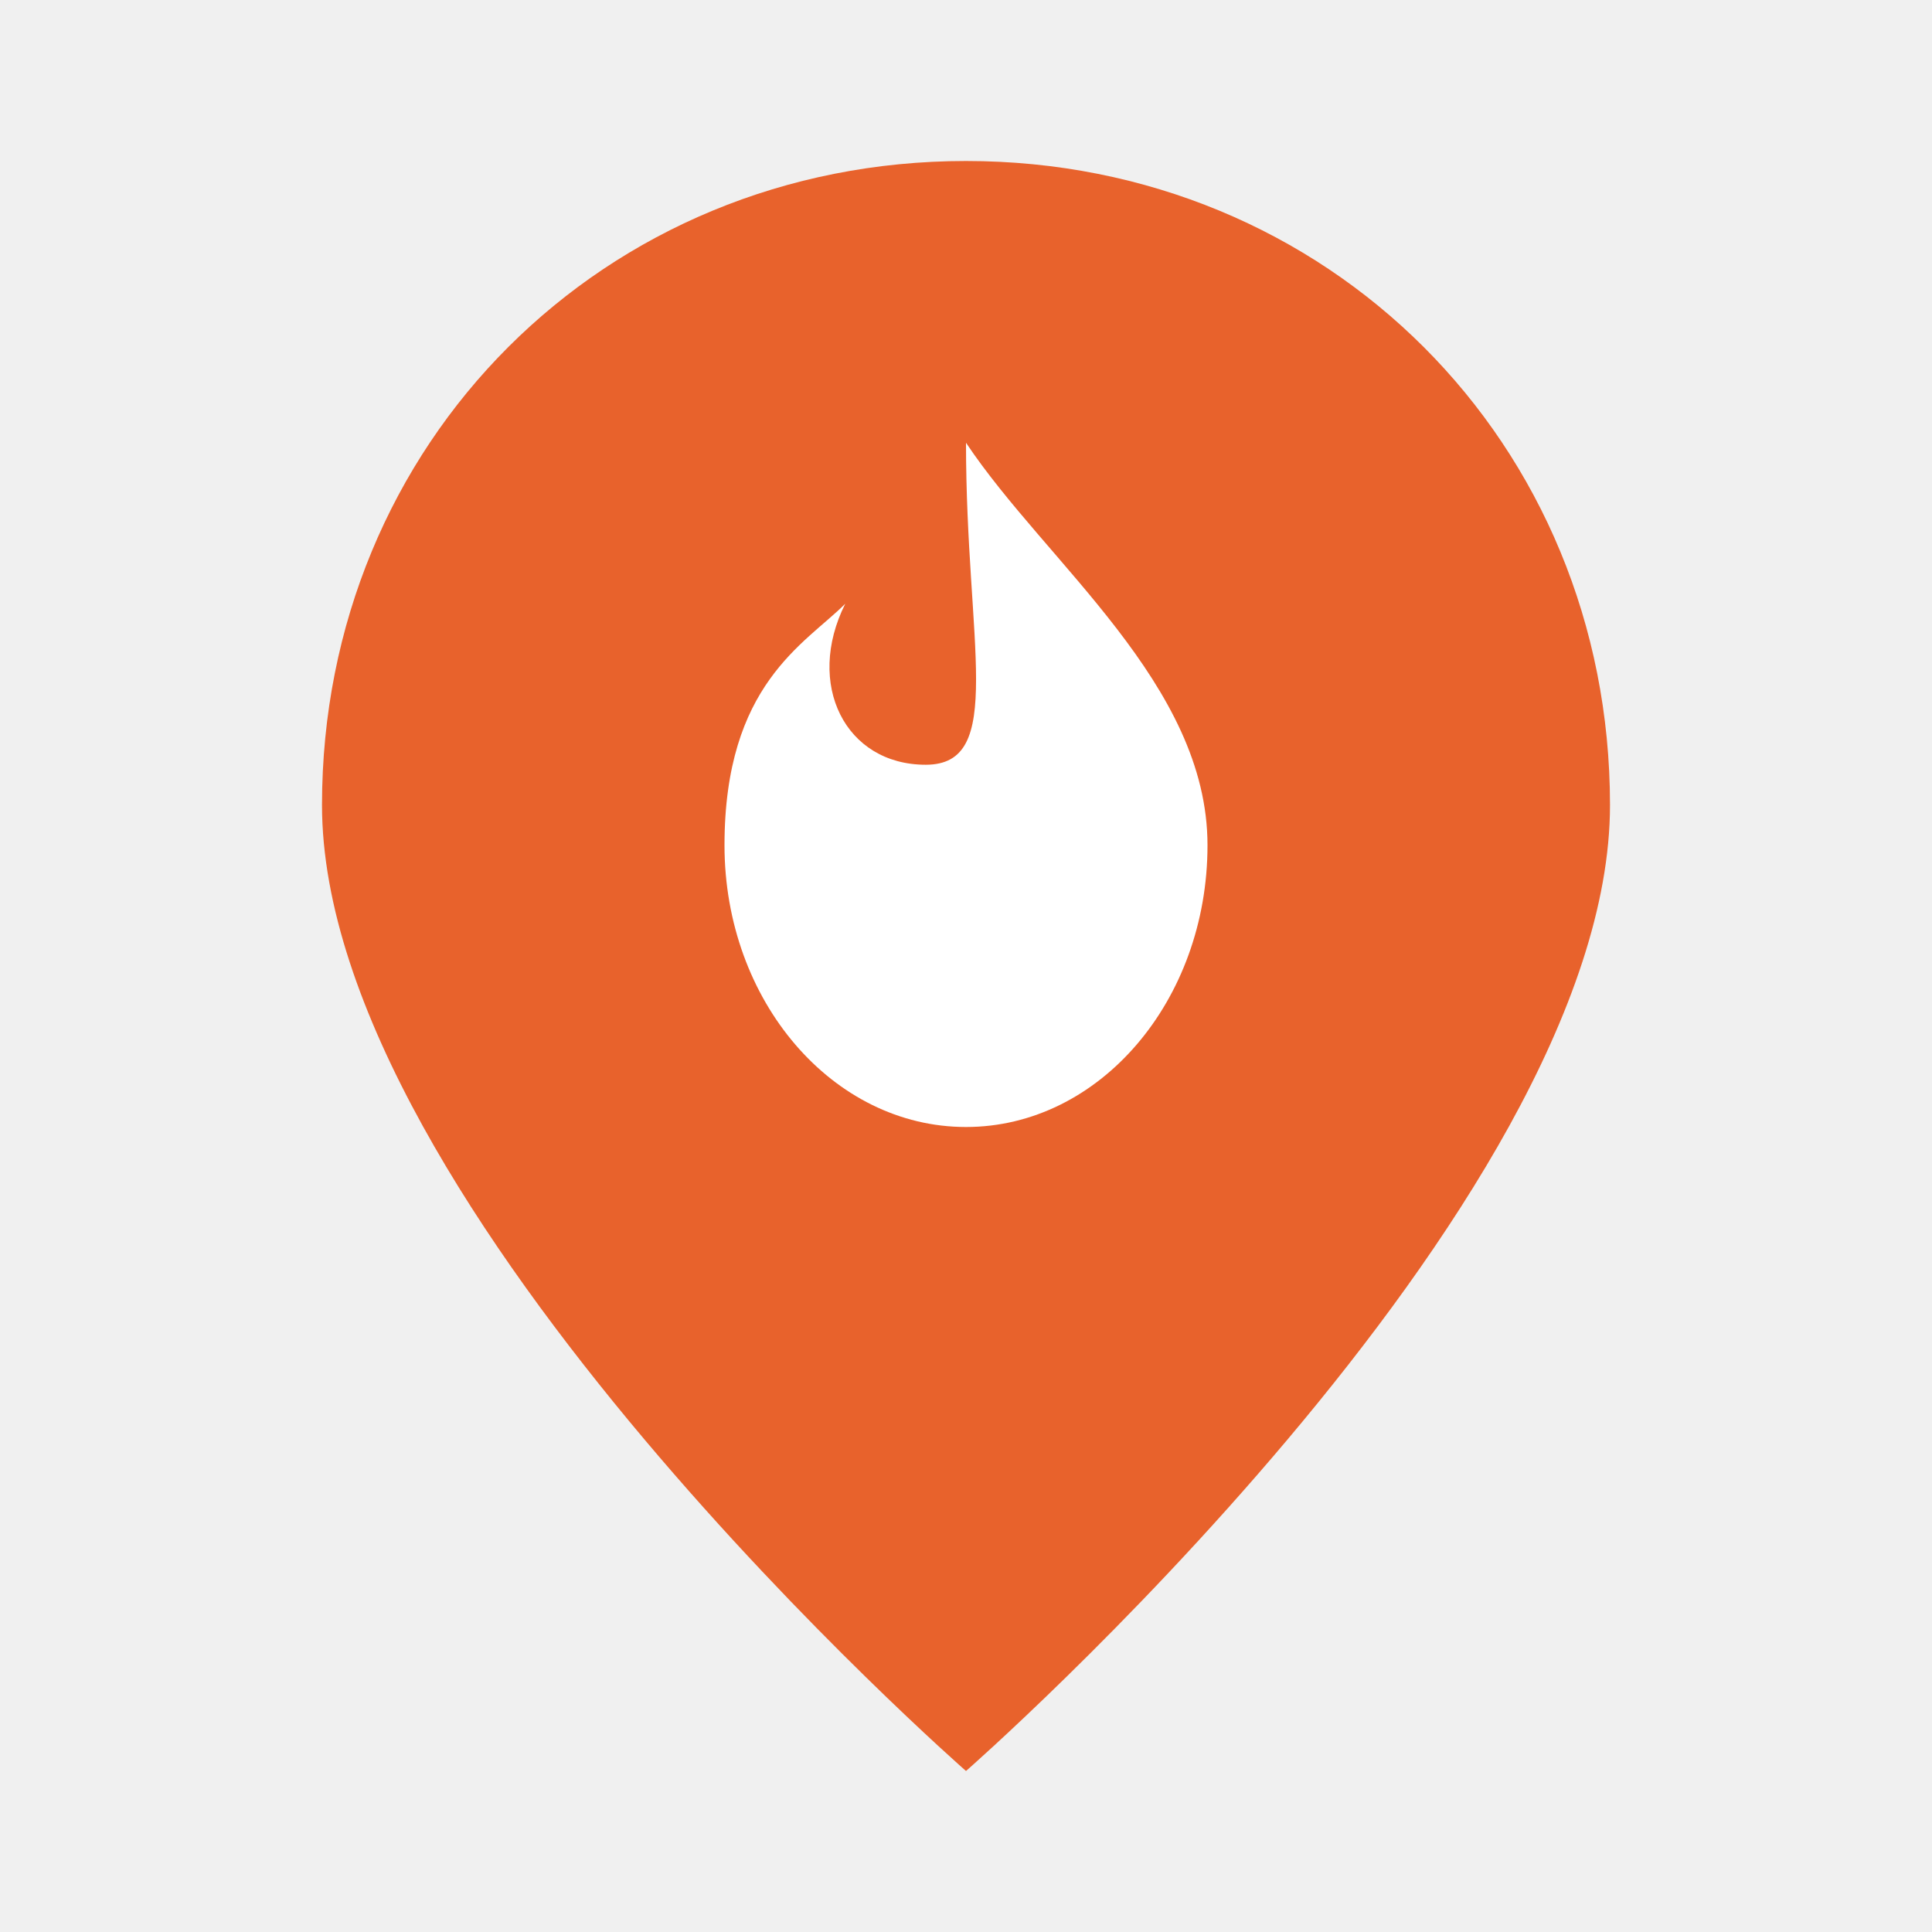
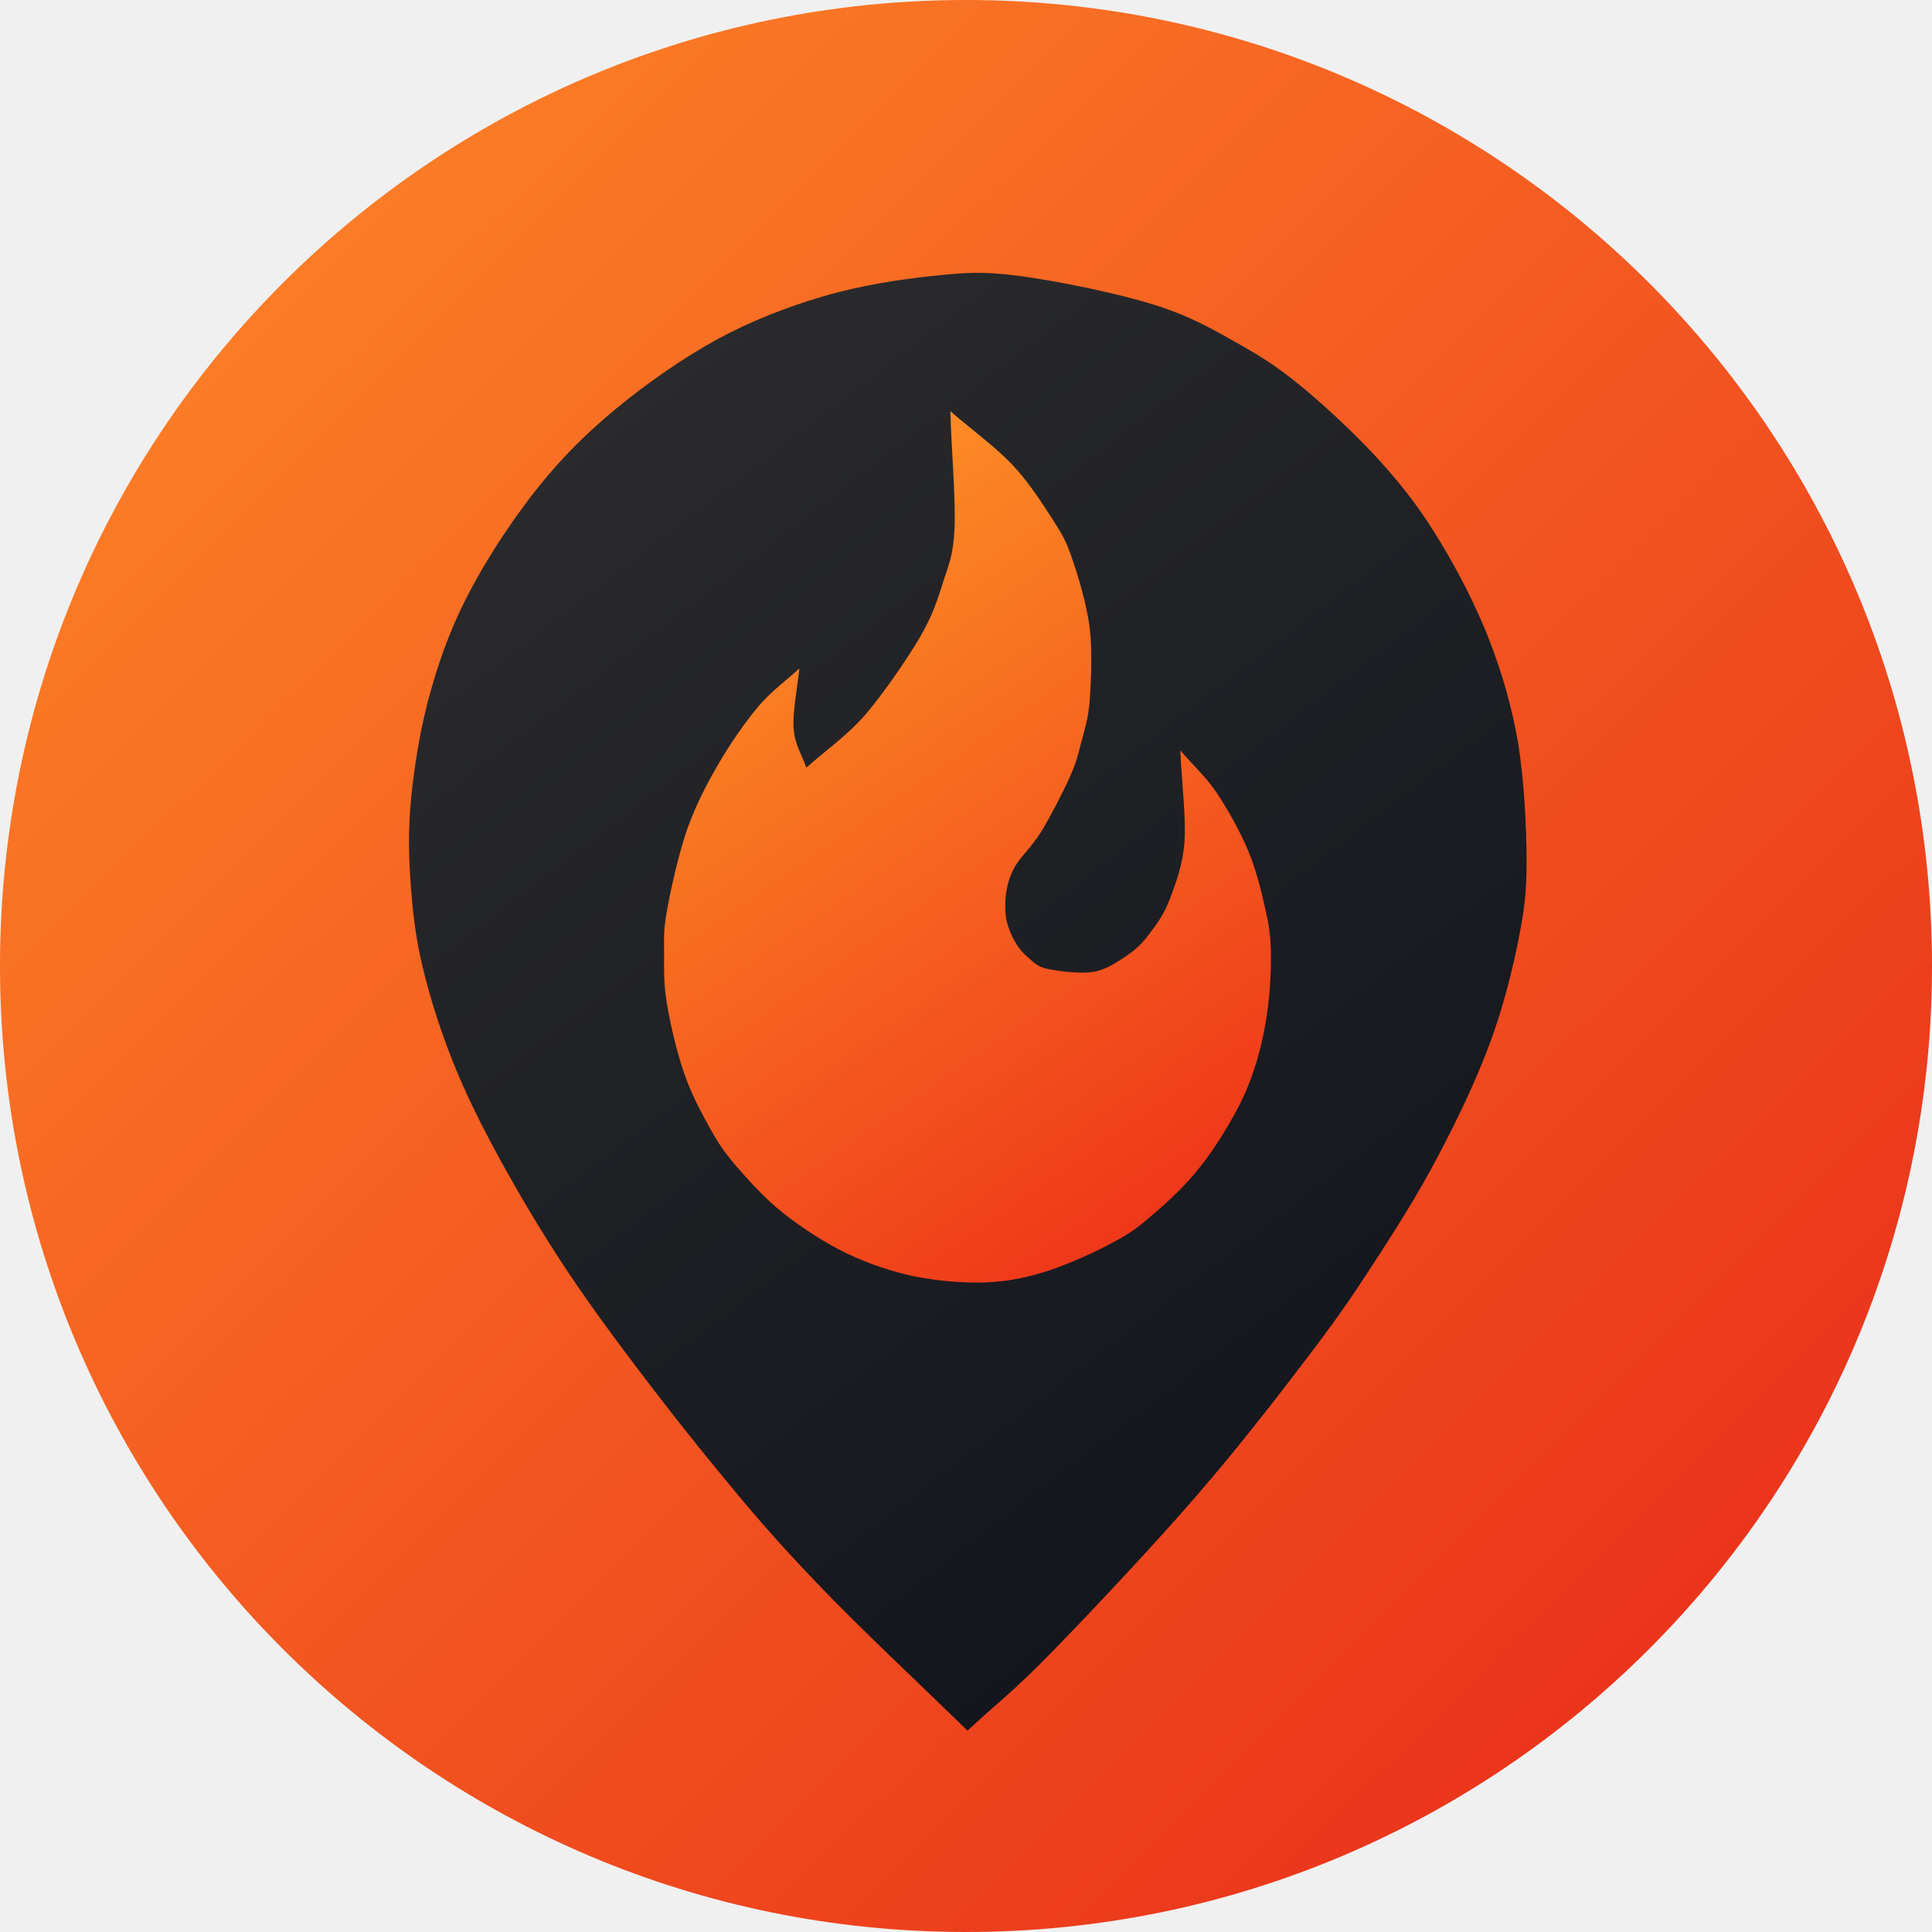
- <svg xmlns="http://www.w3.org/2000/svg" viewBox="0 0 48 48" width="256" height="256" aria-label="CLARA">
-   <path d="M 24 4 C 33 4 40 11 40 20 C 40 30 24 44 24 44 C 24 44 8 30 8 20 C 8 11 15 4 24 4 Z" fill="#e8622c" />
-   <path d="M 24 11 C 26 14 30 17 30 21 A 6 7 0 1 1 18 21 C 18 17 20 16 21 15 C 20 17 21 19 23 19 C 25 19 24 16 24 11 Z" fill="#ffffff" />
+ <svg xmlns="http://www.w3.org/2000/svg" viewBox="0 0 64 64" width="256" height="256" aria-label="AlertaForestal">
+   <defs>
+     <linearGradient id="af-circle" gradientUnits="userSpaceOnUse" x1="0.05" y1="-0.05" x2="63.95" y2="64.05">
+       <stop offset="0" stop-color="#ff8a28" />
+       <stop offset="1" stop-color="#e72619" />
+     </linearGradient>
+     <linearGradient id="af-pin" gradientUnits="userSpaceOnUse" x1="13.67" y1="9.19" x2="50.52" y2="57.29">
+       <stop offset="0" stop-color="#2e2d2e" />
+       <stop offset="1" stop-color="#0d1119" />
+     </linearGradient>
+     <linearGradient id="af-flame" gradientUnits="userSpaceOnUse" x1="22.05" y1="13.67" x2="42.05" y2="42.43">
+       <stop offset="0" stop-color="#ff9c27" />
+       <stop offset="1" stop-color="#ed2b18" />
+     </linearGradient>
+   </defs>
+   <circle cx="32" cy="32" r="32" fill="url(#af-circle)" />
+   <path fill="url(#af-pin)" d="M 32.05 57.33 C 30.38 55.70 28.45 53.90 27.05 52.43 C 25.64 50.96 24.83 50.00 23.62 48.52 C 22.41 47.05 20.86 45.03 19.81 43.57 C 18.76 42.11 18.08 41.03 17.33 39.76 C 16.59 38.49 15.87 37.17 15.33 35.95 C 14.79 34.73 14.38 33.51 14.10 32.43 C 13.81 31.35 13.70 30.48 13.62 29.48 C 13.54 28.48 13.51 27.54 13.62 26.43 C 13.73 25.32 13.95 23.97 14.29 22.81 C 14.62 21.65 15.02 20.60 15.62 19.48 C 16.22 18.35 17.10 17.04 17.90 16.05 C 18.71 15.06 19.45 14.33 20.43 13.52 C 21.40 12.72 22.62 11.86 23.76 11.24 C 24.90 10.62 26.10 10.16 27.29 9.81 C 28.48 9.46 29.83 9.25 30.90 9.14 C 31.98 9.03 32.54 8.98 33.76 9.14 C 34.98 9.30 37.02 9.71 38.24 10.10 C 39.46 10.48 40.25 10.95 41.10 11.43 C 41.94 11.90 42.50 12.29 43.29 12.95 C 44.07 13.61 45.07 14.55 45.81 15.38 C 46.55 16.21 47.13 16.98 47.71 17.95 C 48.30 18.92 48.90 20.08 49.33 21.19 C 49.76 22.30 50.08 23.40 50.29 24.62 C 50.49 25.84 50.57 27.43 50.57 28.52 C 50.57 29.62 50.49 30.17 50.29 31.19 C 50.08 32.21 49.78 33.43 49.33 34.62 C 48.89 35.81 48.24 37.16 47.62 38.33 C 47.00 39.51 46.32 40.59 45.62 41.67 C 44.92 42.75 44.43 43.49 43.43 44.81 C 42.43 46.13 41.05 47.92 39.62 49.57 C 38.19 51.22 36.12 53.42 34.86 54.71 C 33.60 56.01 32.98 56.46 32.05 57.33 Z" />
+   <path fill="url(#af-flame)" d="M 32.71 42.48 C 31.98 42.51 31.11 42.44 30.33 42.29 C 29.56 42.13 28.78 41.87 28.05 41.52 C 27.32 41.17 26.56 40.67 25.95 40.19 C 25.34 39.71 24.79 39.09 24.38 38.62 C 23.98 38.15 23.81 37.89 23.52 37.38 C 23.24 36.87 22.90 36.25 22.67 35.57 C 22.43 34.89 22.21 33.95 22.10 33.29 C 21.98 32.62 22.00 32.10 22.00 31.57 C 22.00 31.05 21.97 30.83 22.10 30.14 C 22.22 29.46 22.48 28.29 22.76 27.48 C 23.05 26.67 23.41 25.97 23.81 25.29 C 24.21 24.60 24.70 23.90 25.14 23.38 C 25.59 22.86 26.03 22.56 26.48 22.14 C 26.41 22.81 26.25 23.60 26.29 24.14 C 26.33 24.69 26.57 25.00 26.71 25.43 C 27.37 24.84 28.04 24.39 28.67 23.67 C 29.29 22.94 30.05 21.83 30.48 21.10 C 30.90 20.37 31.05 19.89 31.24 19.29 C 31.43 18.68 31.58 18.42 31.62 17.48 C 31.66 16.53 31.52 14.90 31.48 13.62 C 32.16 14.21 32.96 14.79 33.52 15.38 C 34.09 15.98 34.52 16.67 34.86 17.19 C 35.19 17.71 35.32 17.92 35.52 18.52 C 35.73 19.13 36.00 20.03 36.10 20.81 C 36.19 21.59 36.14 22.56 36.10 23.19 C 36.05 23.83 35.92 24.19 35.81 24.62 C 35.70 25.05 35.65 25.27 35.43 25.76 C 35.21 26.25 34.78 27.08 34.48 27.57 C 34.17 28.06 33.81 28.38 33.62 28.71 C 33.43 29.05 33.38 29.29 33.33 29.57 C 33.29 29.86 33.29 30.16 33.33 30.43 C 33.38 30.70 33.50 30.98 33.62 31.19 C 33.74 31.40 33.87 31.56 34.05 31.71 C 34.23 31.87 34.35 32.02 34.71 32.10 C 35.08 32.17 35.79 32.27 36.24 32.19 C 36.68 32.11 37.07 31.83 37.38 31.62 C 37.69 31.40 37.87 31.21 38.10 30.90 C 38.33 30.60 38.57 30.27 38.76 29.76 C 38.95 29.25 39.18 28.67 39.24 27.86 C 39.29 27.04 39.14 25.86 39.10 24.86 C 39.49 25.32 39.91 25.69 40.29 26.24 C 40.66 26.79 41.06 27.51 41.33 28.14 C 41.60 28.78 41.78 29.49 41.90 30.05 C 42.03 30.60 42.08 30.92 42.10 31.48 C 42.11 32.03 42.08 32.76 42.00 33.38 C 41.92 34.00 41.79 34.62 41.62 35.19 C 41.44 35.76 41.27 36.22 40.95 36.81 C 40.63 37.40 40.17 38.15 39.71 38.71 C 39.26 39.28 38.71 39.79 38.24 40.19 C 37.77 40.60 37.49 40.83 36.90 41.14 C 36.32 41.46 35.41 41.87 34.71 42.10 C 34.02 42.32 33.44 42.44 32.71 42.48 Z" />
</svg>
